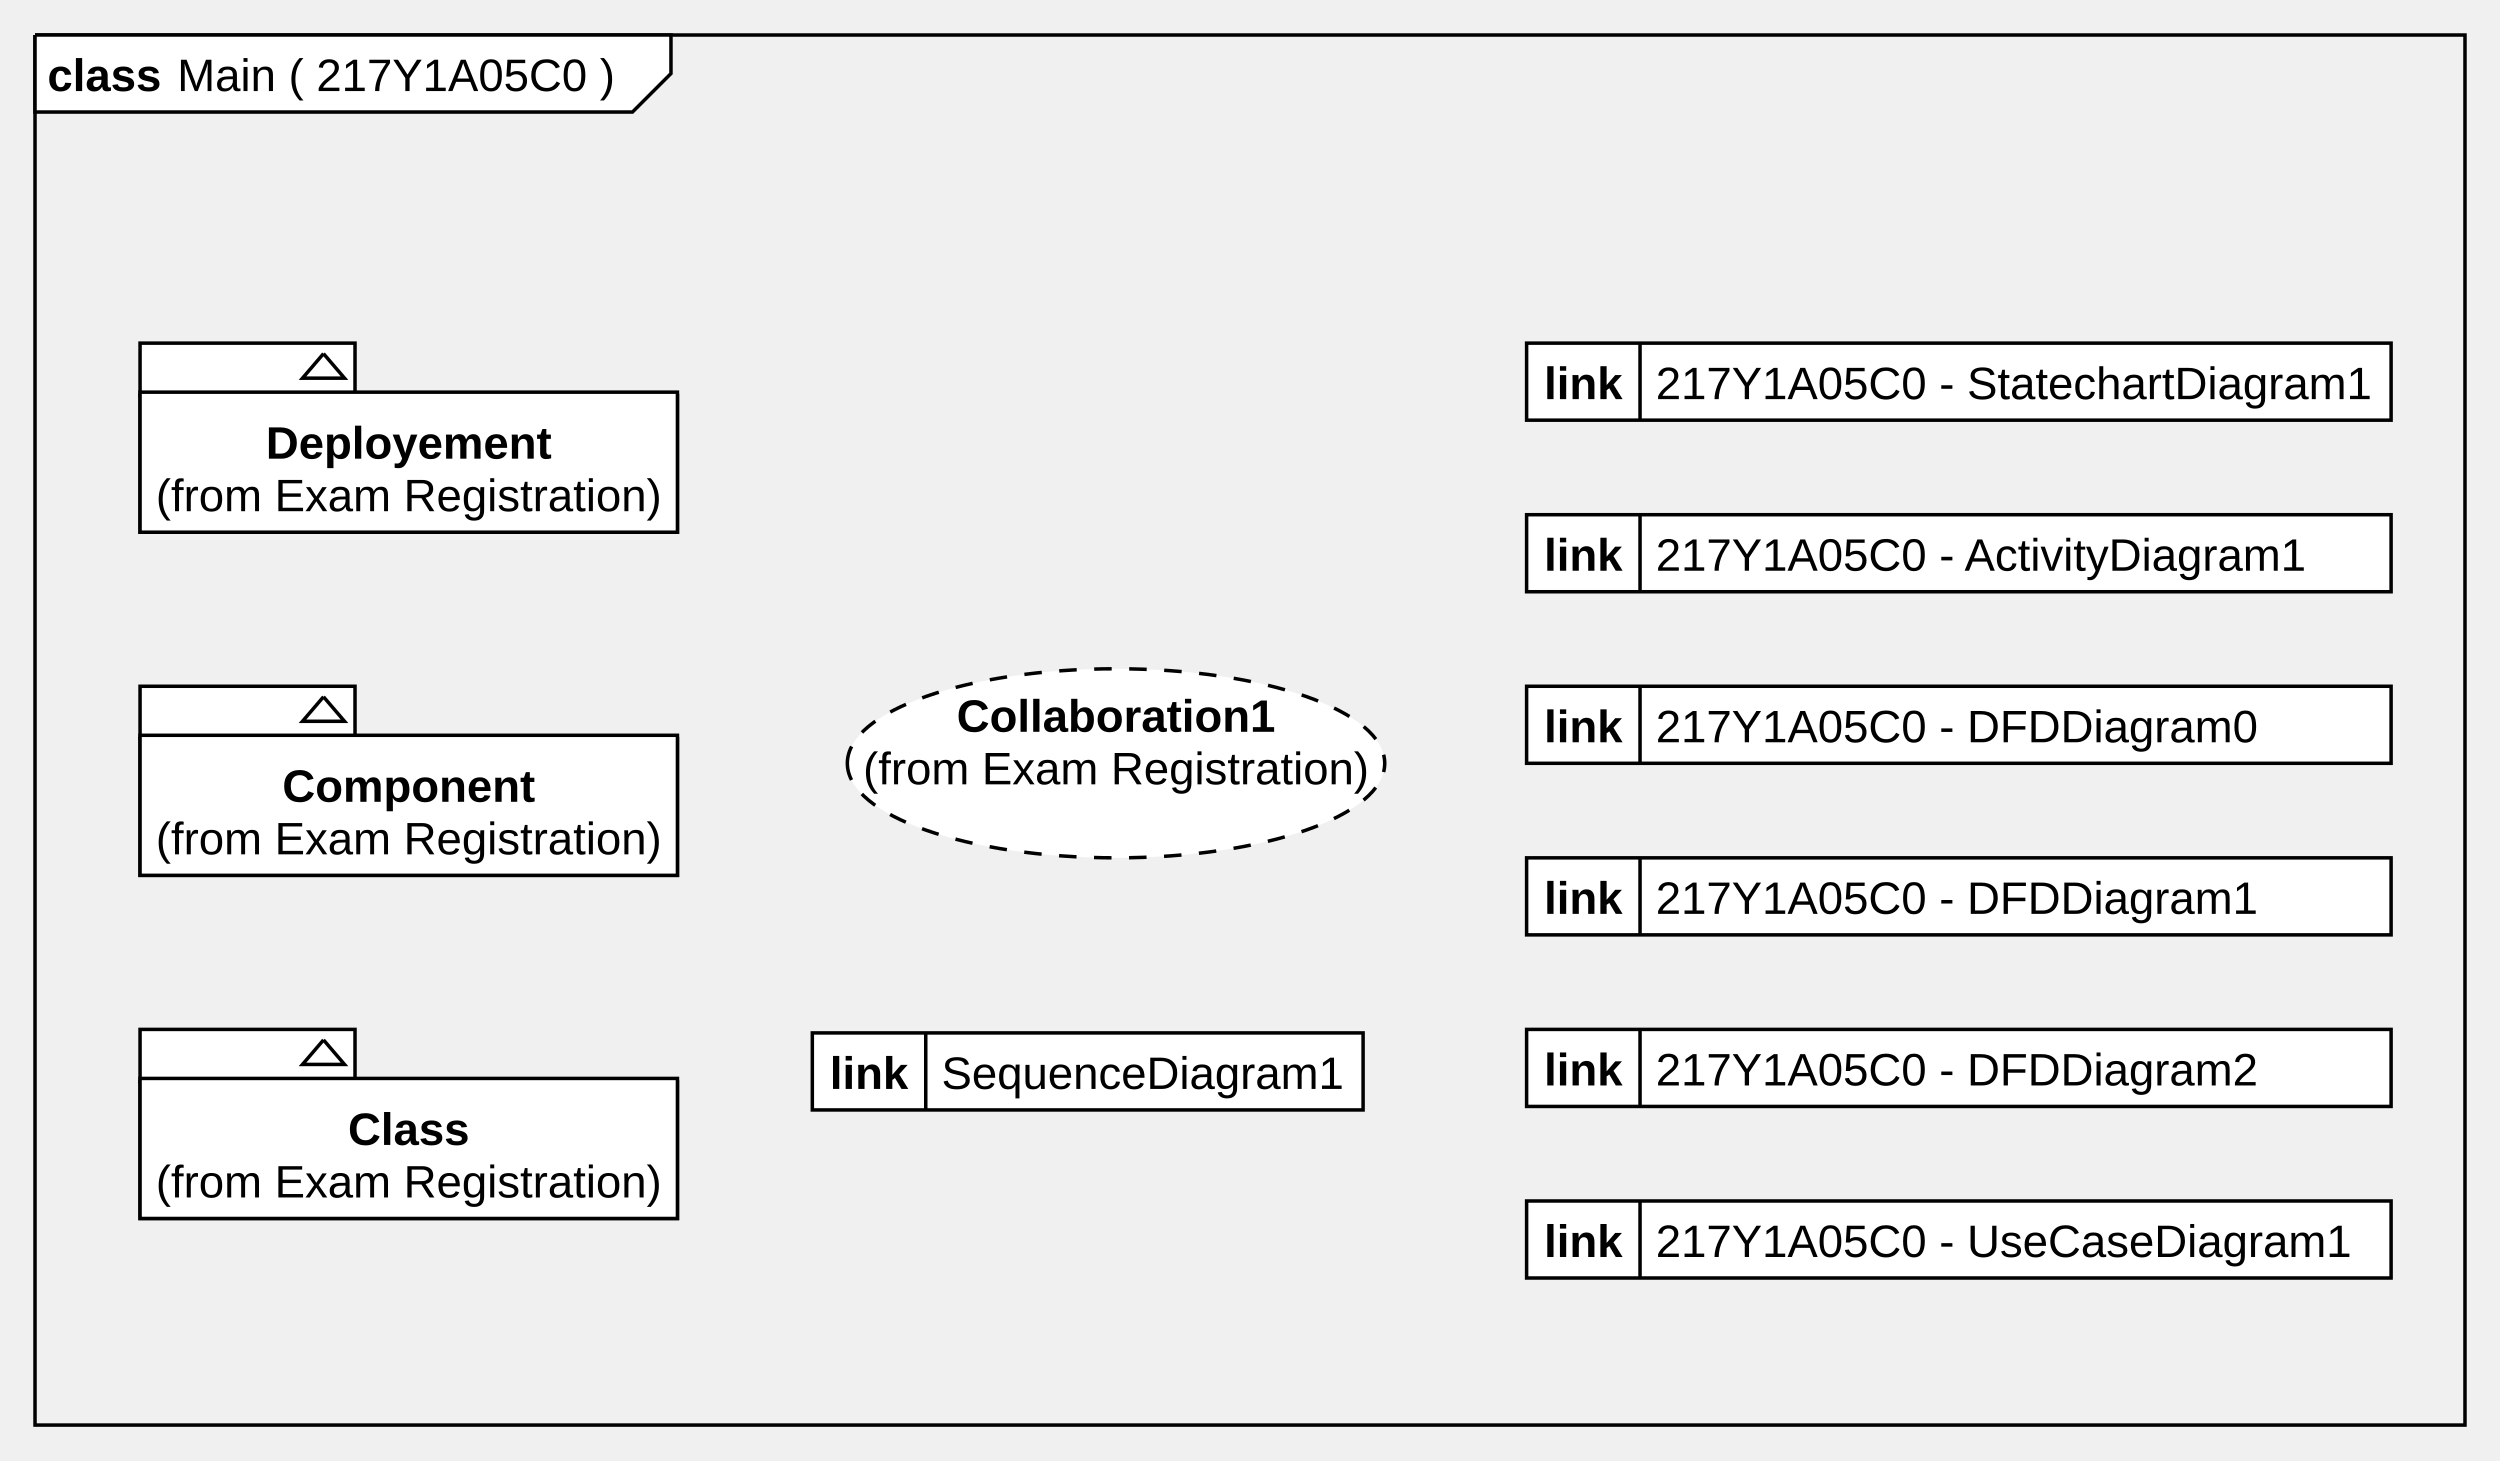
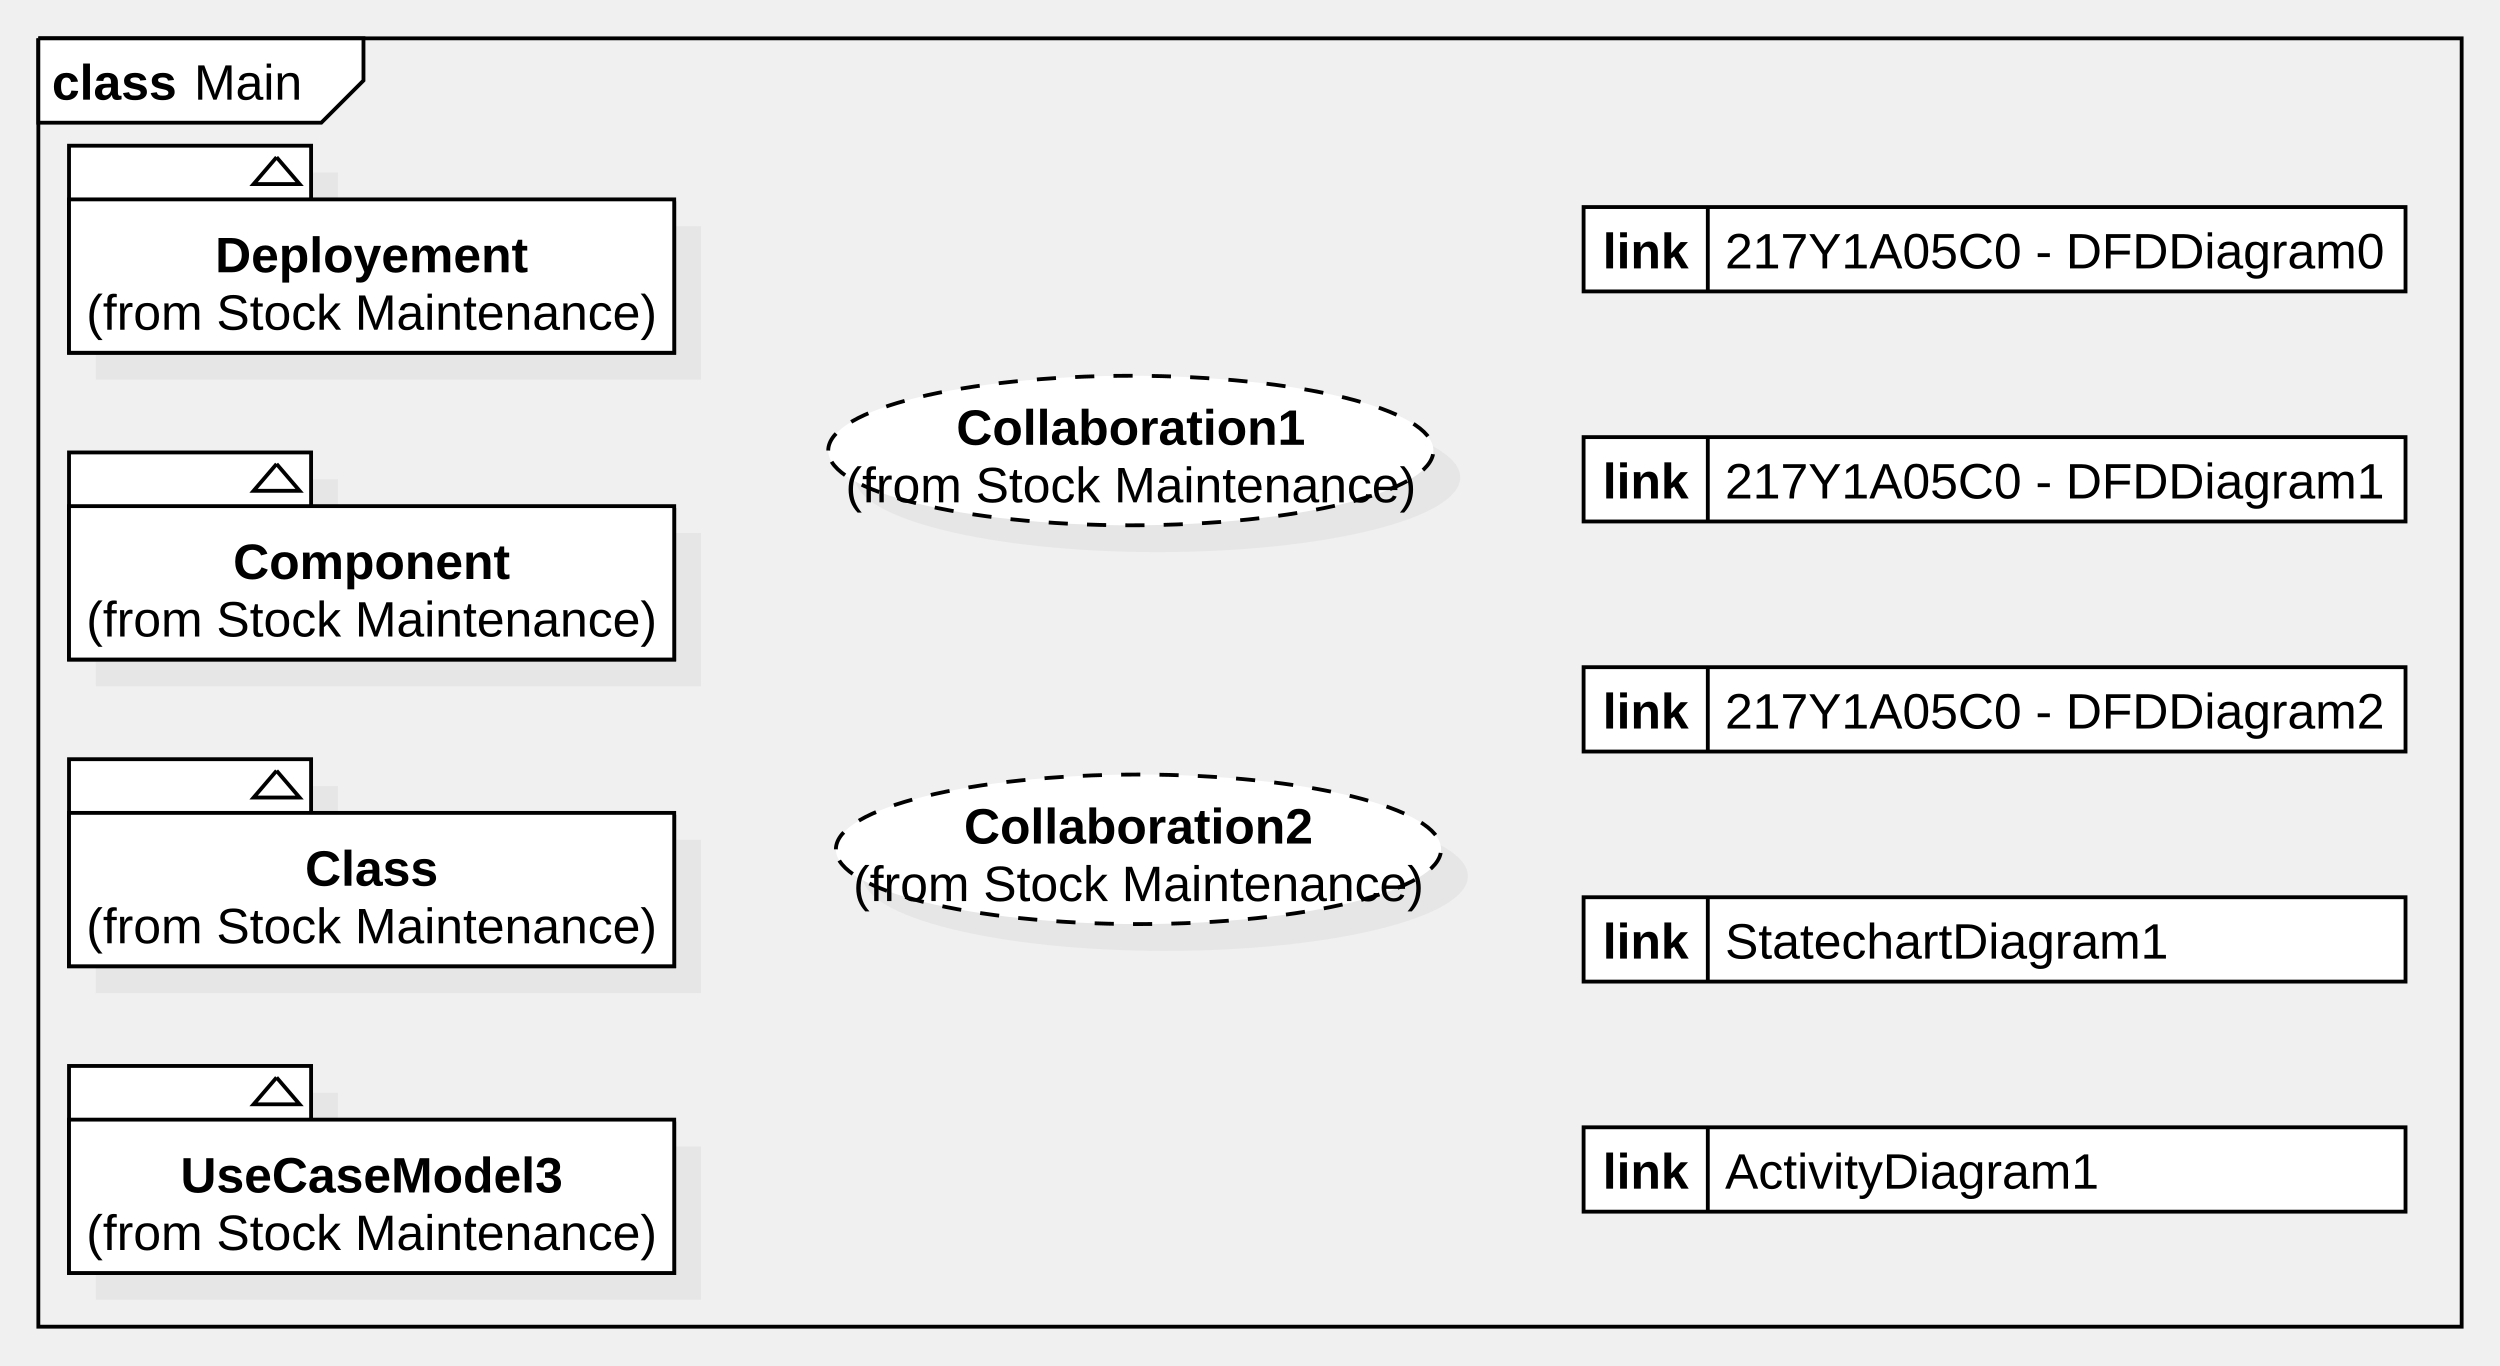
- <svg xmlns="http://www.w3.org/2000/svg" version="1.1" width="714" height="417">
+ <svg xmlns="http://www.w3.org/2000/svg" version="1.1" width="652" height="356">
  <defs />
  <g>
-     <g transform="translate(-24,-9) scale(1,1)">
-       <path fill="none" stroke="#000000" d="M 34 19 L 728 19 L 728 416 L 34 416 L 34 19" stroke-miterlimit="10" />
-     </g>
-     <g transform="translate(-24,-9) scale(1,1)">
-       <path fill="#ffffff" stroke="none" d="M 34 19 L 34 41 L 204.629 41 L 215.629 30 L 215.629 19 L 34 19" />
-     </g>
-     <g transform="translate(-24,-9) scale(1,1)">
-       <path fill="none" stroke="#000000" d="M 34 19 L 34 41 L 204.629 41 L 215.629 30 L 215.629 19 L 34 19 L 34 19" stroke-miterlimit="10" />
-     </g>
-     <g transform="translate(-24,-9) scale(1,1)">
-       <g>
-         <path fill="none" stroke="none" />
-         <text fill="#000000" stroke="none" font-family="Arial" font-size="13px" font-style="normal" font-weight="normal" text-decoration="none" x="74.618" y="35">Main ( 217Y1A05C0 )</text>
-       </g>
-     </g>
-     <g transform="translate(-24,-9) scale(1,1)">
-       <g>
-         <path fill="none" stroke="none" />
-         <text fill="#000000" stroke="none" font-family="Arial" font-size="13px" font-style="normal" font-weight="bold" text-decoration="none" x="37.543" y="35">class</text>
-       </g>
-     </g>
-     <g transform="translate(-24,-9) scale(1,1)">
-       <rect fill="#ffffff" stroke="none" x="64" y="220" width="153.479" height="39" />
-     </g>
-     <g transform="translate(-24,-9) scale(1,1)">
-       <path fill="none" stroke="#000000" d="M 64 220 L 217.479 220 L 217.479 259 L 64 259 L 64 220 Z Z" stroke-miterlimit="10" />
-     </g>
-     <g transform="translate(-24,-9) scale(1,1)">
-       <rect fill="#ffffff" stroke="none" x="64" y="205" width="61.392" height="15" />
-     </g>
-     <g transform="translate(-24,-9) scale(1,1)">
-       <path fill="none" stroke="#000000" d="M 64 205 L 125.392 205 L 125.392 220 L 64 220 L 64 205 Z Z" stroke-miterlimit="10" />
-     </g>
-     <g transform="translate(-24,-9) scale(1,1)">
-       <rect fill="#ffffff" stroke="none" x="64" y="219" width="153.479" height="40" />
-     </g>
-     <g transform="translate(-24,-9) scale(1,1)">
-       <path fill="none" stroke="#000000" d="M 64 219 L 217.479 219 L 217.479 259 L 64 259 L 64 219 Z Z" stroke-miterlimit="10" />
-     </g>
-     <g transform="translate(-24,-9) scale(1,1)">
-       <path fill="none" stroke="#000000" d="M 116.392 208 L 110.392 215 L 122.392 215 L 116.392 208" stroke-miterlimit="10" />
-     </g>
-     <g transform="translate(-24,-9) scale(1,1)">
-       <g>
-         <path fill="none" stroke="none" />
-         <text fill="#000000" stroke="none" font-family="Arial" font-size="13px" font-style="normal" font-weight="bold" text-decoration="none" x="104.634" y="238">Component</text>
-       </g>
-     </g>
-     <g transform="translate(-24,-9) scale(1,1)">
-       <g>
-         <path fill="none" stroke="none" />
-         <text fill="#000000" stroke="none" font-family="Arial" font-size="13px" font-style="normal" font-weight="normal" text-decoration="none" x="68.5" y="253">(from Exam Registration)</text>
-       </g>
-     </g>
-     <g transform="translate(-24,-9) scale(1,1)">
-       <rect fill="#ffffff" stroke="none" x="64" y="122" width="153.479" height="39" />
-     </g>
-     <g transform="translate(-24,-9) scale(1,1)">
-       <path fill="none" stroke="#000000" d="M 64 122 L 217.479 122 L 217.479 161 L 64 161 L 64 122 Z Z" stroke-miterlimit="10" />
-     </g>
-     <g transform="translate(-24,-9) scale(1,1)">
-       <rect fill="#ffffff" stroke="none" x="64" y="107" width="61.392" height="15" />
-     </g>
-     <g transform="translate(-24,-9) scale(1,1)">
-       <path fill="none" stroke="#000000" d="M 64 107 L 125.392 107 L 125.392 122 L 64 122 L 64 107 Z Z" stroke-miterlimit="10" />
-     </g>
-     <g transform="translate(-24,-9) scale(1,1)">
-       <rect fill="#ffffff" stroke="none" x="64" y="121" width="153.479" height="40" />
-     </g>
-     <g transform="translate(-24,-9) scale(1,1)">
-       <path fill="none" stroke="#000000" d="M 64 121 L 217.479 121 L 217.479 161 L 64 161 L 64 121 Z Z" stroke-miterlimit="10" />
-     </g>
-     <g transform="translate(-24,-9) scale(1,1)">
-       <path fill="none" stroke="#000000" d="M 116.392 110 L 110.392 117 L 122.392 117 L 116.392 110" stroke-miterlimit="10" />
-     </g>
-     <g transform="translate(-24,-9) scale(1,1)">
-       <g>
-         <path fill="none" stroke="none" />
-         <text fill="#000000" stroke="none" font-family="Arial" font-size="13px" font-style="normal" font-weight="bold" text-decoration="none" x="99.924" y="140">Deployement</text>
-       </g>
-     </g>
-     <g transform="translate(-24,-9) scale(1,1)">
-       <g>
-         <path fill="none" stroke="none" />
-         <text fill="#000000" stroke="none" font-family="Arial" font-size="13px" font-style="normal" font-weight="normal" text-decoration="none" x="68.5" y="155">(from Exam Registration)</text>
-       </g>
-     </g>
-     <g transform="translate(-24,-9) scale(1,1)">
-       <rect fill="#ffffff" stroke="none" x="64" y="318" width="153.479" height="39" />
-     </g>
-     <g transform="translate(-24,-9) scale(1,1)">
-       <path fill="none" stroke="#000000" d="M 64 318 L 217.479 318 L 217.479 357 L 64 357 L 64 318 Z Z" stroke-miterlimit="10" />
-     </g>
-     <g transform="translate(-24,-9) scale(1,1)">
-       <rect fill="#ffffff" stroke="none" x="64" y="303" width="61.392" height="15" />
-     </g>
-     <g transform="translate(-24,-9) scale(1,1)">
-       <path fill="none" stroke="#000000" d="M 64 303 L 125.392 303 L 125.392 318 L 64 318 L 64 303 Z Z" stroke-miterlimit="10" />
-     </g>
-     <g transform="translate(-24,-9) scale(1,1)">
-       <rect fill="#ffffff" stroke="none" x="64" y="317" width="153.479" height="40" />
-     </g>
-     <g transform="translate(-24,-9) scale(1,1)">
-       <path fill="none" stroke="#000000" d="M 64 317 L 217.479 317 L 217.479 357 L 64 357 L 64 317 Z Z" stroke-miterlimit="10" />
-     </g>
-     <g transform="translate(-24,-9) scale(1,1)">
-       <path fill="none" stroke="#000000" d="M 116.392 306 L 110.392 313 L 122.392 313 L 116.392 306" stroke-miterlimit="10" />
-     </g>
-     <g transform="translate(-24,-9) scale(1,1)">
-       <g>
-         <path fill="none" stroke="none" />
-         <text fill="#000000" stroke="none" font-family="Arial" font-size="13px" font-style="normal" font-weight="bold" text-decoration="none" x="123.395" y="336">Class</text>
-       </g>
-     </g>
-     <g transform="translate(-24,-9) scale(1,1)">
-       <g>
-         <path fill="none" stroke="none" />
-         <text fill="#000000" stroke="none" font-family="Arial" font-size="13px" font-style="normal" font-weight="normal" text-decoration="none" x="68.5" y="351">(from Exam Registration)</text>
-       </g>
-     </g>
-     <g transform="translate(-24,-9) scale(1,1)">
-       <rect fill="#ffffff" stroke="none" x="256" y="304" width="157.3" height="22" />
-     </g>
-     <g transform="translate(-24,-9) scale(1,1)">
-       <path fill="none" stroke="#000000" d="M 256 304 L 413.3 304 L 413.3 326 L 256 326 L 256 304 Z Z" stroke-miterlimit="10" />
-     </g>
-     <g transform="translate(-24,-9) scale(1,1)">
-       <path fill="none" stroke="#000000" d="M 288.395 304 L 288.395 326" stroke-miterlimit="10" />
-     </g>
-     <g transform="translate(-24,-9) scale(1,1)">
-       <g>
-         <path fill="none" stroke="none" />
-         <text fill="#000000" stroke="none" font-family="Arial" font-size="13px" font-style="normal" font-weight="normal" text-decoration="none" x="292.895" y="320">SequenceDiagram1</text>
-       </g>
-     </g>
-     <g transform="translate(-24,-9) scale(1,1)">
-       <g>
-         <path fill="none" stroke="none" />
-         <text fill="#000000" stroke="none" font-family="Arial" font-size="13px" font-style="normal" font-weight="bold" text-decoration="none" x="261" y="320">link</text>
-       </g>
-     </g>
-     <g transform="translate(-24,-9) scale(1,1)">
-       <path fill="#ffffff" stroke="none" d="M 266 227 C 266 212.088 300.357 200 342.74 200 C 385.122 200 419.479 212.088 419.479 227 C 419.479 241.912 385.122 254 342.74 254 C 300.357 254 266 241.912 266 227 Z" />
-     </g>
-     <g transform="translate(-24,-9) scale(1,1)">
-       <path fill="none" stroke="#000000" d="M 266 227 C 266 212.088 300.357 200 342.74 200 C 385.122 200 419.479 212.088 419.479 227 C 419.479 241.912 385.122 254 342.74 254 C 300.357 254 266 241.912 266 227 Z" stroke-miterlimit="10" stroke-dasharray="5" />
-     </g>
-     <g transform="translate(-24,-9) scale(1,1)">
-       <g>
-         <path fill="none" stroke="none" />
-         <text fill="#000000" stroke="none" font-family="Arial" font-size="13px" font-style="normal" font-weight="bold" text-decoration="none" x="297.236" y="218">Collaboration1</text>
-       </g>
-     </g>
-     <g transform="translate(-24,-9) scale(1,1)">
-       <g>
-         <path fill="none" stroke="none" />
-         <text fill="#000000" stroke="none" font-family="Arial" font-size="13px" font-style="normal" font-weight="normal" text-decoration="none" x="270.5" y="233">(from Exam Registration)</text>
-       </g>
-     </g>
-     <g transform="translate(-24,-9) scale(1,1)">
-       <rect fill="#ffffff" stroke="none" x="460" y="107" width="246.897" height="22" />
-     </g>
-     <g transform="translate(-24,-9) scale(1,1)">
-       <path fill="none" stroke="#000000" d="M 460 107 L 706.897 107 L 706.897 129 L 460 129 L 460 107 Z Z" stroke-miterlimit="10" />
-     </g>
-     <g transform="translate(-24,-9) scale(1,1)">
-       <path fill="none" stroke="#000000" d="M 492.395 107 L 492.395 129" stroke-miterlimit="10" />
-     </g>
-     <g transform="translate(-24,-9) scale(1,1)">
-       <g>
-         <path fill="none" stroke="none" />
-         <text fill="#000000" stroke="none" font-family="Arial" font-size="13px" font-style="normal" font-weight="normal" text-decoration="none" x="496.895" y="123">217Y1A05C0 - StatechartDiagram1</text>
-       </g>
-     </g>
-     <g transform="translate(-24,-9) scale(1,1)">
-       <g>
-         <path fill="none" stroke="none" />
-         <text fill="#000000" stroke="none" font-family="Arial" font-size="13px" font-style="normal" font-weight="bold" text-decoration="none" x="465" y="123">link</text>
-       </g>
-     </g>
-     <g transform="translate(-24,-9) scale(1,1)">
-       <rect fill="#ffffff" stroke="none" x="460" y="156" width="246.897" height="22" />
-     </g>
-     <g transform="translate(-24,-9) scale(1,1)">
-       <path fill="none" stroke="#000000" d="M 460 156 L 706.897 156 L 706.897 178 L 460 178 L 460 156 Z Z" stroke-miterlimit="10" />
-     </g>
-     <g transform="translate(-24,-9) scale(1,1)">
-       <path fill="none" stroke="#000000" d="M 492.395 156 L 492.395 178" stroke-miterlimit="10" />
-     </g>
-     <g transform="translate(-24,-9) scale(1,1)">
-       <g>
-         <path fill="none" stroke="none" />
-         <text fill="#000000" stroke="none" font-family="Arial" font-size="13px" font-style="normal" font-weight="normal" text-decoration="none" x="496.895" y="172">217Y1A05C0 - ActivityDiagram1</text>
-       </g>
-     </g>
-     <g transform="translate(-24,-9) scale(1,1)">
-       <g>
-         <path fill="none" stroke="none" />
-         <text fill="#000000" stroke="none" font-family="Arial" font-size="13px" font-style="normal" font-weight="bold" text-decoration="none" x="465" y="172">link</text>
-       </g>
-     </g>
-     <g transform="translate(-24,-9) scale(1,1)">
-       <rect fill="#ffffff" stroke="none" x="460" y="205" width="246.897" height="22" />
-     </g>
-     <g transform="translate(-24,-9) scale(1,1)">
-       <path fill="none" stroke="#000000" d="M 460 205 L 706.897 205 L 706.897 227 L 460 227 L 460 205 Z Z" stroke-miterlimit="10" />
-     </g>
-     <g transform="translate(-24,-9) scale(1,1)">
-       <path fill="none" stroke="#000000" d="M 492.395 205 L 492.395 227" stroke-miterlimit="10" />
-     </g>
-     <g transform="translate(-24,-9) scale(1,1)">
-       <g>
-         <path fill="none" stroke="none" />
-         <text fill="#000000" stroke="none" font-family="Arial" font-size="13px" font-style="normal" font-weight="normal" text-decoration="none" x="496.895" y="221">217Y1A05C0 - DFDDiagram0</text>
-       </g>
-     </g>
-     <g transform="translate(-24,-9) scale(1,1)">
-       <g>
-         <path fill="none" stroke="none" />
-         <text fill="#000000" stroke="none" font-family="Arial" font-size="13px" font-style="normal" font-weight="bold" text-decoration="none" x="465" y="221">link</text>
-       </g>
-     </g>
-     <g transform="translate(-24,-9) scale(1,1)">
-       <rect fill="#ffffff" stroke="none" x="460" y="254" width="246.897" height="22" />
-     </g>
-     <g transform="translate(-24,-9) scale(1,1)">
-       <path fill="none" stroke="#000000" d="M 460 254 L 706.897 254 L 706.897 276 L 460 276 L 460 254 Z Z" stroke-miterlimit="10" />
-     </g>
-     <g transform="translate(-24,-9) scale(1,1)">
-       <path fill="none" stroke="#000000" d="M 492.395 254 L 492.395 276" stroke-miterlimit="10" />
-     </g>
-     <g transform="translate(-24,-9) scale(1,1)">
-       <g>
-         <path fill="none" stroke="none" />
-         <text fill="#000000" stroke="none" font-family="Arial" font-size="13px" font-style="normal" font-weight="normal" text-decoration="none" x="496.895" y="270">217Y1A05C0 - DFDDiagram1</text>
-       </g>
-     </g>
-     <g transform="translate(-24,-9) scale(1,1)">
-       <g>
-         <path fill="none" stroke="none" />
-         <text fill="#000000" stroke="none" font-family="Arial" font-size="13px" font-style="normal" font-weight="bold" text-decoration="none" x="465" y="270">link</text>
-       </g>
-     </g>
-     <g transform="translate(-24,-9) scale(1,1)">
-       <rect fill="#ffffff" stroke="none" x="460" y="303" width="246.897" height="22" />
-     </g>
-     <g transform="translate(-24,-9) scale(1,1)">
-       <path fill="none" stroke="#000000" d="M 460 303 L 706.897 303 L 706.897 325 L 460 325 L 460 303 Z Z" stroke-miterlimit="10" />
-     </g>
-     <g transform="translate(-24,-9) scale(1,1)">
-       <path fill="none" stroke="#000000" d="M 492.395 303 L 492.395 325" stroke-miterlimit="10" />
-     </g>
-     <g transform="translate(-24,-9) scale(1,1)">
-       <g>
-         <path fill="none" stroke="none" />
-         <text fill="#000000" stroke="none" font-family="Arial" font-size="13px" font-style="normal" font-weight="normal" text-decoration="none" x="496.895" y="319">217Y1A05C0 - DFDDiagram2</text>
-       </g>
-     </g>
-     <g transform="translate(-24,-9) scale(1,1)">
-       <g>
-         <path fill="none" stroke="none" />
-         <text fill="#000000" stroke="none" font-family="Arial" font-size="13px" font-style="normal" font-weight="bold" text-decoration="none" x="465" y="319">link</text>
-       </g>
-     </g>
-     <g transform="translate(-24,-9) scale(1,1)">
-       <rect fill="#ffffff" stroke="none" x="460" y="352" width="246.897" height="22" />
-     </g>
-     <g transform="translate(-24,-9) scale(1,1)">
-       <path fill="none" stroke="#000000" d="M 460 352 L 706.897 352 L 706.897 374 L 460 374 L 460 352 Z Z" stroke-miterlimit="10" />
-     </g>
-     <g transform="translate(-24,-9) scale(1,1)">
-       <path fill="none" stroke="#000000" d="M 492.395 352 L 492.395 374" stroke-miterlimit="10" />
-     </g>
-     <g transform="translate(-24,-9) scale(1,1)">
-       <g>
-         <path fill="none" stroke="none" />
-         <text fill="#000000" stroke="none" font-family="Arial" font-size="13px" font-style="normal" font-weight="normal" text-decoration="none" x="496.895" y="368">217Y1A05C0 - UseCaseDiagram1</text>
-       </g>
-     </g>
-     <g transform="translate(-24,-9) scale(1,1)">
-       <g>
-         <path fill="none" stroke="none" />
-         <text fill="#000000" stroke="none" font-family="Arial" font-size="13px" font-style="normal" font-weight="bold" text-decoration="none" x="465" y="368">link</text>
+     <g transform="translate(-6,-70) scale(1,1)">
+       <path fill="none" stroke="#000000" d="M 16 80 L 648 80 L 648 416 L 16 416 L 16 80" stroke-miterlimit="10" />
+     </g>
+     <g transform="translate(-6,-70) scale(1,1)">
+       <path fill="#ffffff" stroke="none" d="M 16 80 L 16 102 L 89.795 102 L 100.795 91 L 100.795 80 L 16 80" />
+     </g>
+     <g transform="translate(-6,-70) scale(1,1)">
+       <path fill="none" stroke="#000000" d="M 16 80 L 16 102 L 89.795 102 L 100.795 91 L 100.795 80 L 16 80 L 16 80" stroke-miterlimit="10" />
+     </g>
+     <g transform="translate(-6,-70) scale(1,1)">
+       <g>
+         <path fill="none" stroke="none" />
+         <text fill="#000000" stroke="none" font-family="Arial" font-size="13px" font-style="normal" font-weight="normal" text-decoration="none" x="56.618" y="96">Main</text>
+       </g>
+     </g>
+     <g transform="translate(-6,-70) scale(1,1)">
+       <g>
+         <path fill="none" stroke="none" />
+         <text fill="#000000" stroke="none" font-family="Arial" font-size="13px" font-style="normal" font-weight="bold" text-decoration="none" x="19.543" y="96">class</text>
+       </g>
+     </g>
+     <g transform="translate(-6,-70) scale(1,1)">
+       <rect fill="#C0C0C0" stroke="none" x="31" y="115" width="63.133" height="15" opacity="0.2" />
+     </g>
+     <g transform="translate(-6,-70) scale(1,1)">
+       <rect fill="#C0C0C0" stroke="none" x="31" y="129" width="157.833" height="40" opacity="0.2" />
+     </g>
+     <g transform="translate(-6,-70) scale(1,1)">
+       <rect fill="#ffffff" stroke="none" x="24" y="123" width="157.833" height="39" />
+     </g>
+     <g transform="translate(-6,-70) scale(1,1)">
+       <path fill="none" stroke="#000000" d="M 24 123 L 181.833 123 L 181.833 162 L 24 162 L 24 123 Z Z" stroke-miterlimit="10" />
+     </g>
+     <g transform="translate(-6,-70) scale(1,1)">
+       <rect fill="#ffffff" stroke="none" x="24" y="108" width="63.133" height="15" />
+     </g>
+     <g transform="translate(-6,-70) scale(1,1)">
+       <path fill="none" stroke="#000000" d="M 24 108 L 87.133 108 L 87.133 123 L 24 123 L 24 108 Z Z" stroke-miterlimit="10" />
+     </g>
+     <g transform="translate(-6,-70) scale(1,1)">
+       <rect fill="#ffffff" stroke="none" x="24" y="122" width="157.833" height="40" />
+     </g>
+     <g transform="translate(-6,-70) scale(1,1)">
+       <path fill="none" stroke="#000000" d="M 24 122 L 181.833 122 L 181.833 162 L 24 162 L 24 122 Z Z" stroke-miterlimit="10" />
+     </g>
+     <g transform="translate(-6,-70) scale(1,1)">
+       <path fill="none" stroke="#000000" d="M 78.133 111 L 72.133 118 L 84.133 118 L 78.133 111" stroke-miterlimit="10" />
+     </g>
+     <g transform="translate(-6,-70) scale(1,1)">
+       <g>
+         <path fill="none" stroke="none" />
+         <text fill="#000000" stroke="none" font-family="Arial" font-size="13px" font-style="normal" font-weight="bold" text-decoration="none" x="62.101" y="141">Deployement</text>
+       </g>
+     </g>
+     <g transform="translate(-6,-70) scale(1,1)">
+       <g>
+         <path fill="none" stroke="none" />
+         <text fill="#000000" stroke="none" font-family="Arial" font-size="13px" font-style="normal" font-weight="normal" text-decoration="none" x="28.5" y="156">(from Stock Maintenance)</text>
+       </g>
+     </g>
+     <g transform="translate(-6,-70) scale(1,1)">
+       <rect fill="#C0C0C0" stroke="none" x="31" y="195" width="63.133" height="15" opacity="0.2" />
+     </g>
+     <g transform="translate(-6,-70) scale(1,1)">
+       <rect fill="#C0C0C0" stroke="none" x="31" y="209" width="157.833" height="40" opacity="0.2" />
+     </g>
+     <g transform="translate(-6,-70) scale(1,1)">
+       <rect fill="#ffffff" stroke="none" x="24" y="203" width="157.833" height="39" />
+     </g>
+     <g transform="translate(-6,-70) scale(1,1)">
+       <path fill="none" stroke="#000000" d="M 24 203 L 181.833 203 L 181.833 242 L 24 242 L 24 203 Z Z" stroke-miterlimit="10" />
+     </g>
+     <g transform="translate(-6,-70) scale(1,1)">
+       <rect fill="#ffffff" stroke="none" x="24" y="188" width="63.133" height="15" />
+     </g>
+     <g transform="translate(-6,-70) scale(1,1)">
+       <path fill="none" stroke="#000000" d="M 24 188 L 87.133 188 L 87.133 203 L 24 203 L 24 188 Z Z" stroke-miterlimit="10" />
+     </g>
+     <g transform="translate(-6,-70) scale(1,1)">
+       <rect fill="#ffffff" stroke="none" x="24" y="202" width="157.833" height="40" />
+     </g>
+     <g transform="translate(-6,-70) scale(1,1)">
+       <path fill="none" stroke="#000000" d="M 24 202 L 181.833 202 L 181.833 242 L 24 242 L 24 202 Z Z" stroke-miterlimit="10" />
+     </g>
+     <g transform="translate(-6,-70) scale(1,1)">
+       <path fill="none" stroke="#000000" d="M 78.133 191 L 72.133 198 L 84.133 198 L 78.133 191" stroke-miterlimit="10" />
+     </g>
+     <g transform="translate(-6,-70) scale(1,1)">
+       <g>
+         <path fill="none" stroke="none" />
+         <text fill="#000000" stroke="none" font-family="Arial" font-size="13px" font-style="normal" font-weight="bold" text-decoration="none" x="66.811" y="221">Component</text>
+       </g>
+     </g>
+     <g transform="translate(-6,-70) scale(1,1)">
+       <g>
+         <path fill="none" stroke="none" />
+         <text fill="#000000" stroke="none" font-family="Arial" font-size="13px" font-style="normal" font-weight="normal" text-decoration="none" x="28.5" y="236">(from Stock Maintenance)</text>
+       </g>
+     </g>
+     <g transform="translate(-6,-70) scale(1,1)">
+       <rect fill="#C0C0C0" stroke="none" x="31" y="275" width="63.133" height="15" opacity="0.2" />
+     </g>
+     <g transform="translate(-6,-70) scale(1,1)">
+       <rect fill="#C0C0C0" stroke="none" x="31" y="289" width="157.833" height="40" opacity="0.2" />
+     </g>
+     <g transform="translate(-6,-70) scale(1,1)">
+       <rect fill="#ffffff" stroke="none" x="24" y="283" width="157.833" height="39" />
+     </g>
+     <g transform="translate(-6,-70) scale(1,1)">
+       <path fill="none" stroke="#000000" d="M 24 283 L 181.833 283 L 181.833 322 L 24 322 L 24 283 Z Z" stroke-miterlimit="10" />
+     </g>
+     <g transform="translate(-6,-70) scale(1,1)">
+       <rect fill="#ffffff" stroke="none" x="24" y="268" width="63.133" height="15" />
+     </g>
+     <g transform="translate(-6,-70) scale(1,1)">
+       <path fill="none" stroke="#000000" d="M 24 268 L 87.133 268 L 87.133 283 L 24 283 L 24 268 Z Z" stroke-miterlimit="10" />
+     </g>
+     <g transform="translate(-6,-70) scale(1,1)">
+       <rect fill="#ffffff" stroke="none" x="24" y="282" width="157.833" height="40" />
+     </g>
+     <g transform="translate(-6,-70) scale(1,1)">
+       <path fill="none" stroke="#000000" d="M 24 282 L 181.833 282 L 181.833 322 L 24 322 L 24 282 Z Z" stroke-miterlimit="10" />
+     </g>
+     <g transform="translate(-6,-70) scale(1,1)">
+       <path fill="none" stroke="#000000" d="M 78.133 271 L 72.133 278 L 84.133 278 L 78.133 271" stroke-miterlimit="10" />
+     </g>
+     <g transform="translate(-6,-70) scale(1,1)">
+       <g>
+         <path fill="none" stroke="none" />
+         <text fill="#000000" stroke="none" font-family="Arial" font-size="13px" font-style="normal" font-weight="bold" text-decoration="none" x="85.572" y="301">Class</text>
+       </g>
+     </g>
+     <g transform="translate(-6,-70) scale(1,1)">
+       <g>
+         <path fill="none" stroke="none" />
+         <text fill="#000000" stroke="none" font-family="Arial" font-size="13px" font-style="normal" font-weight="normal" text-decoration="none" x="28.5" y="316">(from Stock Maintenance)</text>
+       </g>
+     </g>
+     <g transform="translate(-6,-70) scale(1,1)">
+       <path fill="#C0C0C0" stroke="none" d="M 229 194.5 C 229 183.73 264.332 175 307.917 175 C 351.501 175 386.833 183.73 386.833 194.5 C 386.833 205.27 351.501 214 307.917 214 C 264.332 214 229 205.27 229 194.5 Z" opacity="0.2" />
+     </g>
+     <g transform="translate(-6,-70) scale(1,1)">
+       <path fill="#ffffff" stroke="none" d="M 222 187.5 C 222 176.73 257.332 168 300.917 168 C 344.501 168 379.833 176.73 379.833 187.5 C 379.833 198.27 344.501 207 300.917 207 C 257.332 207 222 198.27 222 187.5 Z" />
+     </g>
+     <g transform="translate(-6,-70) scale(1,1)">
+       <path fill="none" stroke="#000000" d="M 222 187.5 C 222 176.73 257.332 168 300.917 168 C 344.501 168 379.833 176.73 379.833 187.5 C 379.833 198.27 344.501 207 300.917 207 C 257.332 207 222 198.27 222 187.5 Z" stroke-miterlimit="10" stroke-dasharray="5" />
+     </g>
+     <g transform="translate(-6,-70) scale(1,1)">
+       <g>
+         <path fill="none" stroke="none" />
+         <text fill="#000000" stroke="none" font-family="Arial" font-size="13px" font-style="normal" font-weight="bold" text-decoration="none" x="255.414" y="186">Collaboration1</text>
+       </g>
+     </g>
+     <g transform="translate(-6,-70) scale(1,1)">
+       <g>
+         <path fill="none" stroke="none" />
+         <text fill="#000000" stroke="none" font-family="Arial" font-size="13px" font-style="normal" font-weight="normal" text-decoration="none" x="226.5" y="201">(from Stock Maintenance)</text>
+       </g>
+     </g>
+     <g transform="translate(-6,-70) scale(1,1)">
+       <path fill="#C0C0C0" stroke="none" d="M 231 298.5 C 231 287.73 266.332 279 309.917 279 C 353.501 279 388.833 287.73 388.833 298.5 C 388.833 309.27 353.501 318 309.917 318 C 266.332 318 231 309.27 231 298.5 Z" opacity="0.2" />
+     </g>
+     <g transform="translate(-6,-70) scale(1,1)">
+       <path fill="#ffffff" stroke="none" d="M 224 291.5 C 224 280.73 259.332 272 302.917 272 C 346.501 272 381.833 280.73 381.833 291.5 C 381.833 302.27 346.501 311 302.917 311 C 259.332 311 224 302.27 224 291.5 Z" />
+     </g>
+     <g transform="translate(-6,-70) scale(1,1)">
+       <path fill="none" stroke="#000000" d="M 224 291.5 C 224 280.73 259.332 272 302.917 272 C 346.501 272 381.833 280.73 381.833 291.5 C 381.833 302.27 346.501 311 302.917 311 C 259.332 311 224 302.27 224 291.5 Z" stroke-miterlimit="10" stroke-dasharray="5" />
+     </g>
+     <g transform="translate(-6,-70) scale(1,1)">
+       <g>
+         <path fill="none" stroke="none" />
+         <text fill="#000000" stroke="none" font-family="Arial" font-size="13px" font-style="normal" font-weight="bold" text-decoration="none" x="257.414" y="290">Collaboration2</text>
+       </g>
+     </g>
+     <g transform="translate(-6,-70) scale(1,1)">
+       <g>
+         <path fill="none" stroke="none" />
+         <text fill="#000000" stroke="none" font-family="Arial" font-size="13px" font-style="normal" font-weight="normal" text-decoration="none" x="228.5" y="305">(from Stock Maintenance)</text>
+       </g>
+     </g>
+     <g transform="translate(-6,-70) scale(1,1)">
+       <rect fill="#ffffff" stroke="none" x="419" y="364" width="214.359" height="22" />
+     </g>
+     <g transform="translate(-6,-70) scale(1,1)">
+       <path fill="none" stroke="#000000" d="M 419 364 L 633.359 364 L 633.359 386 L 419 386 L 419 364 Z Z" stroke-miterlimit="10" />
+     </g>
+     <g transform="translate(-6,-70) scale(1,1)">
+       <path fill="none" stroke="#000000" d="M 451.395 364 L 451.395 386" stroke-miterlimit="10" />
+     </g>
+     <g transform="translate(-6,-70) scale(1,1)">
+       <g>
+         <path fill="none" stroke="none" />
+         <text fill="#000000" stroke="none" font-family="Arial" font-size="13px" font-style="normal" font-weight="normal" text-decoration="none" x="455.895" y="380">ActivityDiagram1</text>
+       </g>
+     </g>
+     <g transform="translate(-6,-70) scale(1,1)">
+       <g>
+         <path fill="none" stroke="none" />
+         <text fill="#000000" stroke="none" font-family="Arial" font-size="13px" font-style="normal" font-weight="bold" text-decoration="none" x="424" y="380">link</text>
+       </g>
+     </g>
+     <g transform="translate(-6,-70) scale(1,1)">
+       <rect fill="#ffffff" stroke="none" x="419" y="304" width="214.359" height="22" />
+     </g>
+     <g transform="translate(-6,-70) scale(1,1)">
+       <path fill="none" stroke="#000000" d="M 419 304 L 633.359 304 L 633.359 326 L 419 326 L 419 304 Z Z" stroke-miterlimit="10" />
+     </g>
+     <g transform="translate(-6,-70) scale(1,1)">
+       <path fill="none" stroke="#000000" d="M 451.395 304 L 451.395 326" stroke-miterlimit="10" />
+     </g>
+     <g transform="translate(-6,-70) scale(1,1)">
+       <g>
+         <path fill="none" stroke="none" />
+         <text fill="#000000" stroke="none" font-family="Arial" font-size="13px" font-style="normal" font-weight="normal" text-decoration="none" x="455.895" y="320">StatechartDiagram1</text>
+       </g>
+     </g>
+     <g transform="translate(-6,-70) scale(1,1)">
+       <g>
+         <path fill="none" stroke="none" />
+         <text fill="#000000" stroke="none" font-family="Arial" font-size="13px" font-style="normal" font-weight="bold" text-decoration="none" x="424" y="320">link</text>
+       </g>
+     </g>
+     <g transform="translate(-6,-70) scale(1,1)">
+       <rect fill="#C0C0C0" stroke="none" x="31" y="355" width="63.133" height="15" opacity="0.2" />
+     </g>
+     <g transform="translate(-6,-70) scale(1,1)">
+       <rect fill="#C0C0C0" stroke="none" x="31" y="369" width="157.833" height="40" opacity="0.2" />
+     </g>
+     <g transform="translate(-6,-70) scale(1,1)">
+       <rect fill="#ffffff" stroke="none" x="24" y="363" width="157.833" height="39" />
+     </g>
+     <g transform="translate(-6,-70) scale(1,1)">
+       <path fill="none" stroke="#000000" d="M 24 363 L 181.833 363 L 181.833 402 L 24 402 L 24 363 Z Z" stroke-miterlimit="10" />
+     </g>
+     <g transform="translate(-6,-70) scale(1,1)">
+       <rect fill="#ffffff" stroke="none" x="24" y="348" width="63.133" height="15" />
+     </g>
+     <g transform="translate(-6,-70) scale(1,1)">
+       <path fill="none" stroke="#000000" d="M 24 348 L 87.133 348 L 87.133 363 L 24 363 L 24 348 Z Z" stroke-miterlimit="10" />
+     </g>
+     <g transform="translate(-6,-70) scale(1,1)">
+       <rect fill="#ffffff" stroke="none" x="24" y="362" width="157.833" height="40" />
+     </g>
+     <g transform="translate(-6,-70) scale(1,1)">
+       <path fill="none" stroke="#000000" d="M 24 362 L 181.833 362 L 181.833 402 L 24 402 L 24 362 Z Z" stroke-miterlimit="10" />
+     </g>
+     <g transform="translate(-6,-70) scale(1,1)">
+       <path fill="none" stroke="#000000" d="M 78.133 351 L 72.133 358 L 84.133 358 L 78.133 351" stroke-miterlimit="10" />
+     </g>
+     <g transform="translate(-6,-70) scale(1,1)">
+       <g>
+         <path fill="none" stroke="none" />
+         <text fill="#000000" stroke="none" font-family="Arial" font-size="13px" font-style="normal" font-weight="bold" text-decoration="none" x="53.062" y="381">UseCaseModel3</text>
+       </g>
+     </g>
+     <g transform="translate(-6,-70) scale(1,1)">
+       <g>
+         <path fill="none" stroke="none" />
+         <text fill="#000000" stroke="none" font-family="Arial" font-size="13px" font-style="normal" font-weight="normal" text-decoration="none" x="28.5" y="396">(from Stock Maintenance)</text>
+       </g>
+     </g>
+     <g transform="translate(-6,-70) scale(1,1)">
+       <rect fill="#ffffff" stroke="none" x="419" y="124" width="214.359" height="22" />
+     </g>
+     <g transform="translate(-6,-70) scale(1,1)">
+       <path fill="none" stroke="#000000" d="M 419 124 L 633.359 124 L 633.359 146 L 419 146 L 419 124 Z Z" stroke-miterlimit="10" />
+     </g>
+     <g transform="translate(-6,-70) scale(1,1)">
+       <path fill="none" stroke="#000000" d="M 451.395 124 L 451.395 146" stroke-miterlimit="10" />
+     </g>
+     <g transform="translate(-6,-70) scale(1,1)">
+       <g>
+         <path fill="none" stroke="none" />
+         <text fill="#000000" stroke="none" font-family="Arial" font-size="13px" font-style="normal" font-weight="normal" text-decoration="none" x="455.895" y="140">217Y1A05C0 - DFDDiagram0</text>
+       </g>
+     </g>
+     <g transform="translate(-6,-70) scale(1,1)">
+       <g>
+         <path fill="none" stroke="none" />
+         <text fill="#000000" stroke="none" font-family="Arial" font-size="13px" font-style="normal" font-weight="bold" text-decoration="none" x="424" y="140">link</text>
+       </g>
+     </g>
+     <g transform="translate(-6,-70) scale(1,1)">
+       <rect fill="#ffffff" stroke="none" x="419" y="184" width="214.359" height="22" />
+     </g>
+     <g transform="translate(-6,-70) scale(1,1)">
+       <path fill="none" stroke="#000000" d="M 419 184 L 633.359 184 L 633.359 206 L 419 206 L 419 184 Z Z" stroke-miterlimit="10" />
+     </g>
+     <g transform="translate(-6,-70) scale(1,1)">
+       <path fill="none" stroke="#000000" d="M 451.395 184 L 451.395 206" stroke-miterlimit="10" />
+     </g>
+     <g transform="translate(-6,-70) scale(1,1)">
+       <g>
+         <path fill="none" stroke="none" />
+         <text fill="#000000" stroke="none" font-family="Arial" font-size="13px" font-style="normal" font-weight="normal" text-decoration="none" x="455.895" y="200">217Y1A05C0 - DFDDiagram1</text>
+       </g>
+     </g>
+     <g transform="translate(-6,-70) scale(1,1)">
+       <g>
+         <path fill="none" stroke="none" />
+         <text fill="#000000" stroke="none" font-family="Arial" font-size="13px" font-style="normal" font-weight="bold" text-decoration="none" x="424" y="200">link</text>
+       </g>
+     </g>
+     <g transform="translate(-6,-70) scale(1,1)">
+       <rect fill="#ffffff" stroke="none" x="419" y="244" width="214.359" height="22" />
+     </g>
+     <g transform="translate(-6,-70) scale(1,1)">
+       <path fill="none" stroke="#000000" d="M 419 244 L 633.359 244 L 633.359 266 L 419 266 L 419 244 Z Z" stroke-miterlimit="10" />
+     </g>
+     <g transform="translate(-6,-70) scale(1,1)">
+       <path fill="none" stroke="#000000" d="M 451.395 244 L 451.395 266" stroke-miterlimit="10" />
+     </g>
+     <g transform="translate(-6,-70) scale(1,1)">
+       <g>
+         <path fill="none" stroke="none" />
+         <text fill="#000000" stroke="none" font-family="Arial" font-size="13px" font-style="normal" font-weight="normal" text-decoration="none" x="455.895" y="260">217Y1A05C0 - DFDDiagram2</text>
+       </g>
+     </g>
+     <g transform="translate(-6,-70) scale(1,1)">
+       <g>
+         <path fill="none" stroke="none" />
+         <text fill="#000000" stroke="none" font-family="Arial" font-size="13px" font-style="normal" font-weight="bold" text-decoration="none" x="424" y="260">link</text>
      </g>
    </g>
  </g>
</svg>
